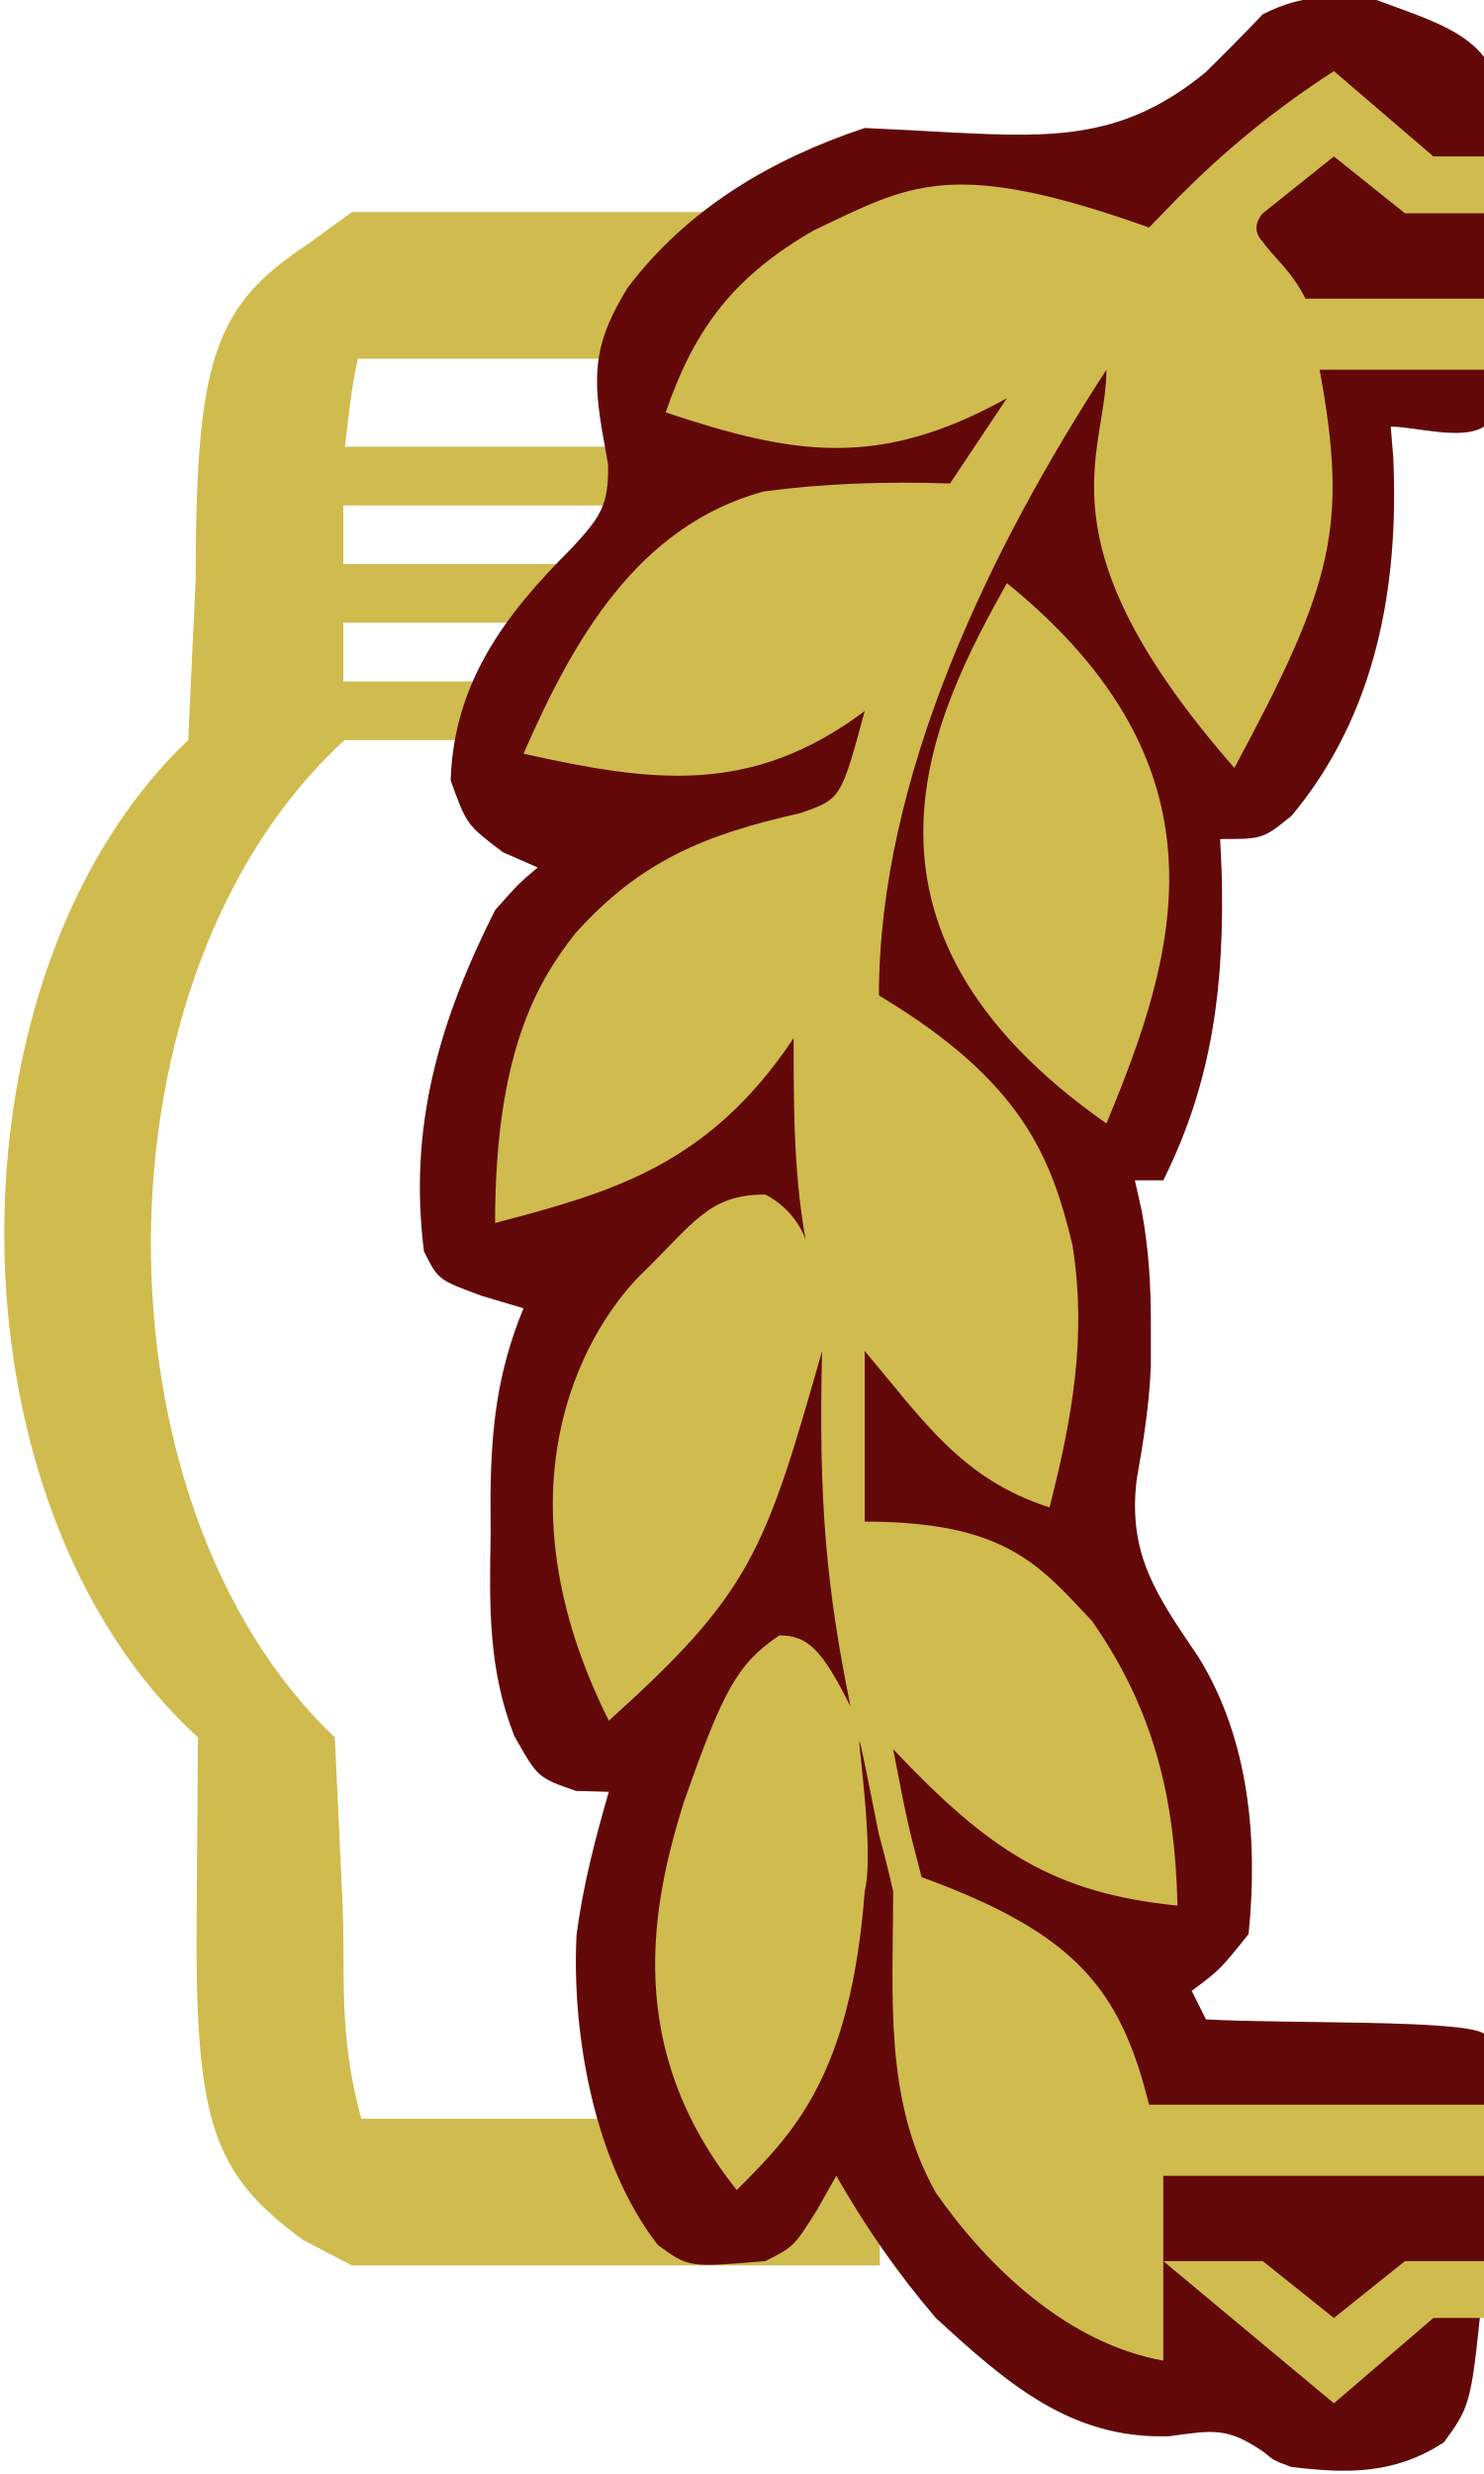
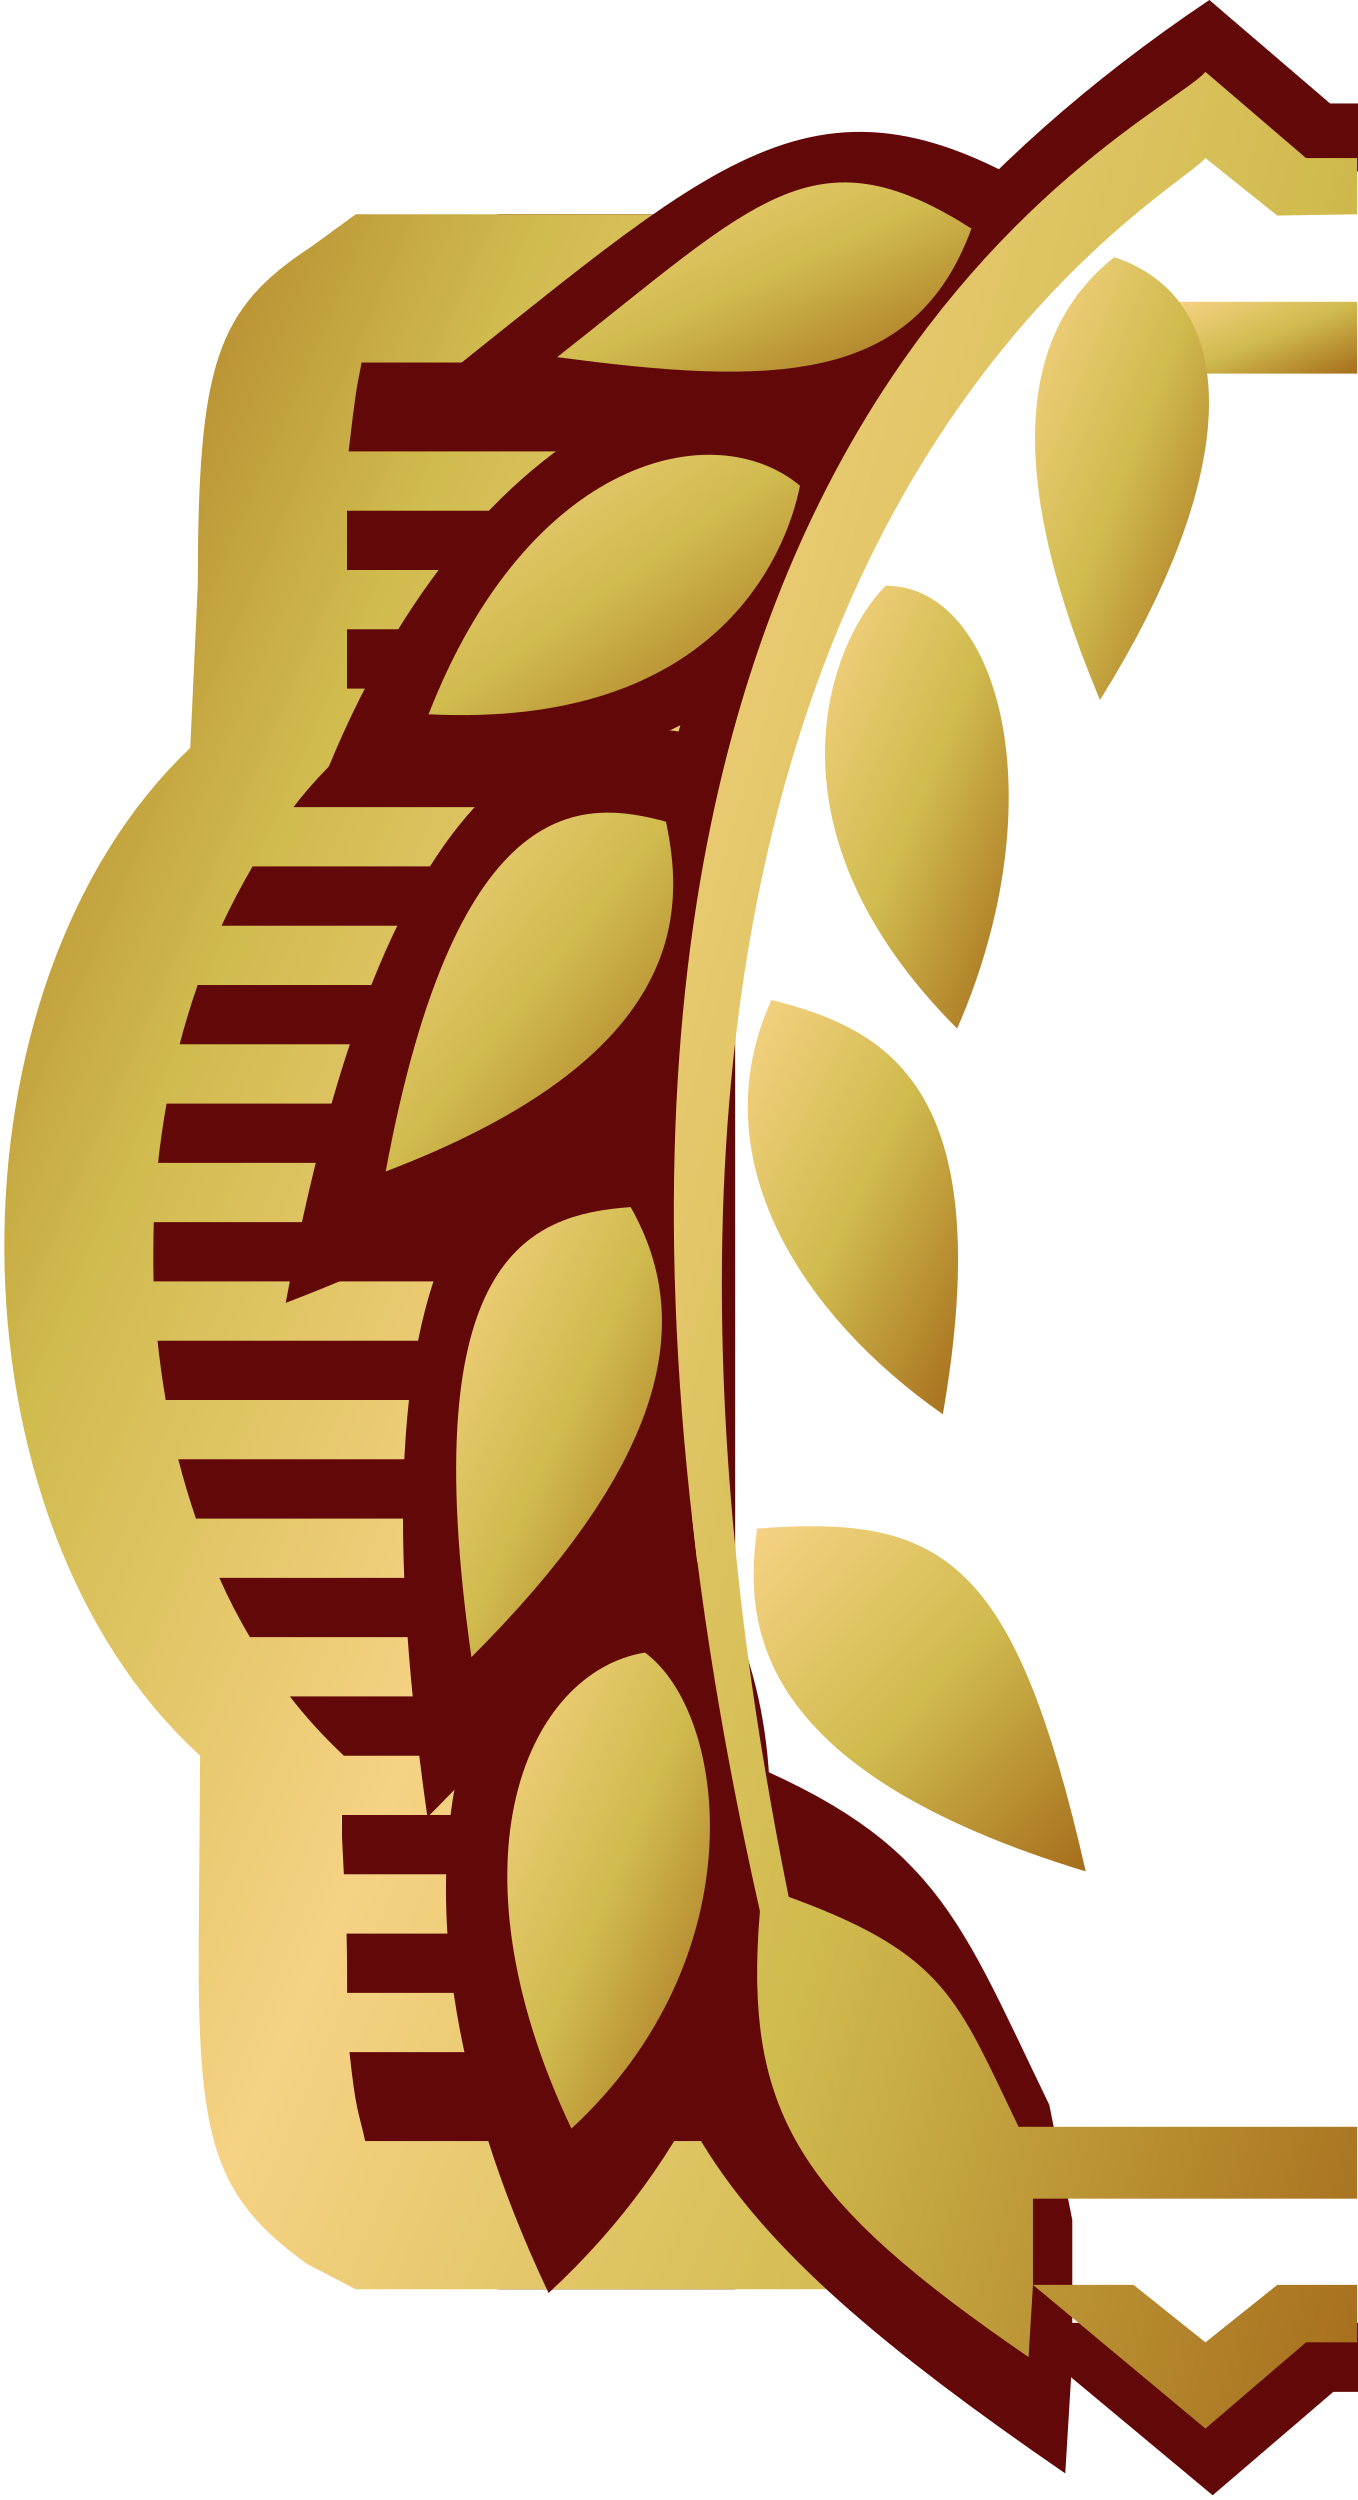
- <svg xmlns="http://www.w3.org/2000/svg" viewBox="0 0 105 175" preserveAspectRatio="xMinYMid meet">
-   <g>
-     <path fill="rgb(208,187,78)" transform="translate(0,15) scale(4.15,4.15)" d="M 6 0 L 5.244 0.551 C 3.645 1.6 3.339 2.517 3.336 6.261 L 3.209 9 C -1 13 -1 22 3.375 26 L 3.353 29 C 3.323 32.54 3.607 33.421 5.167 34.566 L 6 35 L 15 35 L 15 32.5 L 6.16 32.5 C 5.75 31 5.9 30 5.836 28.739 L 5.709 26 C 1.5 22 1.5 13 5.875 9 L 15 9 L 15 8 L 5.853 8 L 5.853 7 L 15 7 L 15 6 L 5.853 6 L 5.853 5 L 15 5 L 15 4 L 5.88 4 C 6 3 6 3 6.1 2.5 L 15 2.5 L 15 0 Z" />
+ <svg xmlns="http://www.w3.org/2000/svg" viewBox="0 0 95 175" preserveAspectRatio="xMinYMid meet">
+   <defs>
+     <linearGradient id="missionRow-main-left-leaves" x1="0%" y1="0%" x2="100%" y2="100%">
+       <stop offset="0%" stop-color="rgb(246,210,132)" />
+       <stop offset="50%" stop-color="rgb(208,187,78)" />
+       <stop offset="100%" stop-color="rgb(166,109,28)" />
+     </linearGradient>
+     <linearGradient id="missionRow-main-left-border" x1="0%" y1="0%" x2="100%" y2="100%">
+       <stop offset="0%" stop-color="rgb(166,109,28)" />
+       <stop offset="30%" stop-color="rgb(208,187,78)" />
+       <stop offset="60%" stop-color="rgb(246,210,132)" />
+       <stop offset="100%" stop-color="rgb(208,187,78)" />
+     </linearGradient>
+   </defs>
+   <g transform="translate(0,15) scale(4.15,4.15)">
+     <path fill="rgb(98,8,8)" transform="translate(2.4,0)" d=" M 10 0                 L 6 0                  L 5.244 0.551                  C 3.645 1.6 3.339 2.517 3.336 6.261                  L 3.209 9                  C -1 13 -1 22 3.375 26                  L 3.353 29                  C 3.323 32.54 3.607 33.421 5.167 34.566                  L 6 35                 L 10 35 " />
+     <path fill="url(#missionRow-main-left-border)" d=" M 6 0                      L 5.244 0.551                      C 3.645 1.6 3.339 2.517 3.336 6.261                      L 3.209 9                      C -1 13 -1 22 3.375 26                      L 3.353 29                      C 3.323 32.54 3.607 33.421 5.167 34.566                      L 6 35 L 15 35 L 15 32.5                      L 6.16 32.5                      C 6.05 32 6 32 5.895 31                      L 12 31 L 12 30 L 5.855 30                      C 5.855 29.667 5.855 29.333 5.845 29                      L 12 29 L 12 28 L 5.8 28                      L 5.75 27                      L 12 27 L 12 26 L 5.8 26                      Q 5.27 25.5 4.89 25                      L 12 25 L 12 24 L 4.215 24                      Q 3.92 23.5 3.7 23                      L 12 23 L 12 22 L 3.305 22                      Q 3.135 21.5 3.007 21                      L 12 21 L 12 20 L 2.795 20                      Q 2.71 19.5 2.657 19                      L 12 19 L 12 18 L 2.59 18                      Q 2.58 17.5 2.594 17                      L 12 17 L 12 16 L 2.666 16                      Q 2.72 15.5 2.81 15                      L 12 15 L 12 14 L 3.03 14                      Q 3.16 13.5 3.334 13                      L 12 13 L 12 12 L 3.737 12                      Q 3.97 11.5 4.26 11                      L 12 11 L 12 10 L 4.95 10                      Q 5.33 9.5 5.875 9                      L 12 9 L 12 8 L 5.853 8                      L 5.853 7 L 12 7 L 12 6                      L 5.853 6 L 5.853 5                      L 12 5 L 12 4 L 5.88 4                      C 6 3 6 3 6.1 2.5                      L 12 2.5 L 12 0 Z" />
  </g>
-   <g transform="translate(30,0)">
-     <path fill="rgb(98,8,8)" d="M 67.396 0 C 70.595 1.198 73.432 2.012 75 4.024 C 75 7.041 75 12.848 75 17.352 C 75 19.196 75 19.196 75 21.077 C 75 24.112 75 29.172 75 30.177 C 73.432 31.183 70.112 30.177 68.402 30.177 C 68.461 30.897 68.519 31.617 68.579 32.358 C 68.992 41.474 67.385 50.524 61.377 57.715 C 59.349 59.349 59.349 59.349 56.331 59.349 C 56.384 60.481 56.384 60.481 56.438 61.636 C 56.645 69.49 55.856 76.395 52.308 83.491 C 51.644 83.491 50.98 83.491 50.296 83.491 C 50.459 84.213 50.623 84.936 50.791 85.68 C 51.287 88.44 51.436 90.939 51.428 93.739 C 51.428 94.706 51.428 95.674 51.428 96.67 C 51.309 99.424 50.9 101.969 50.422 104.678 C 49.786 110.037 51.891 112.909 54.819 117.248 C 58.391 123.047 59.021 130.136 58.343 136.805 C 56.331 139.32 56.331 139.32 54.319 140.828 C 54.651 141.492 54.983 142.156 55.325 142.84 C 61.301 143.172 73.432 142.84 75 143.846 C 75 144.852 75 152.729 75 157.175 C 75 158.436 75 159.698 75 160.998 C 74.108 170.069 74.108 170.069 72.172 172.753 C 68.726 175 65.437 175 61.361 174.5 C 60 174 60.103 174.003 59.455 173.474 C 56.835 171.665 55.84 171.903 52.748 172.326 C 45.74 172.575 41.187 168.517 36.213 163.964 C 33.494 160.775 31.251 157.544 29.172 153.905 C 28.487 155.119 28.487 155.119 27.788 156.357 C 26.154 158.935 26.154 158.935 24.142 159.941 C 18.738 160.401 18.738 160.401 16.543 158.801 C 12.093 153.053 10.445 144.049 10.79 136.883 C 11.249 133.397 12.095 130.121 13.077 126.746 C 12.309 126.725 11.542 126.704 10.751 126.683 C 8.047 125.74 8.047 125.74 6.389 122.793 C 4.539 118.106 4.623 113.553 4.715 108.576 C 4.712 107.699 4.709 106.822 4.705 105.918 C 4.746 101.07 5.167 97.093 7.041 92.544 C 6.066 92.254 5.091 91.963 4.087 91.664 C 1.006 90.532 1.006 90.532 0 88.521 C -1.121 79.728 1.076 72.219 5.03 64.379 C 6.707 62.493 6.707 62.493 8.047 61.361 C 6.834 60.832 6.834 60.832 5.595 60.292 C 3.018 58.343 3.018 58.343 1.886 55.2 C 2.108 48.325 5.674 43.531 10.436 38.791 C 12.416 36.637 13.091 35.817 13.022 32.853 C 12.874 32.012 12.726 31.17 12.574 30.303 C 11.883 26.132 12.178 24.001 14.397 20.37 C 18.641 14.752 24.562 11.26 31.183 9.053 C 33.249 9.151 35.314 9.252 37.378 9.374 C 44.54 9.728 49.531 9.874 55.325 5.093 C 56.688 3.751 58.035 2.394 59.349 1.006 C 62.232 -0.436 64.191 -0.308 67.396 0 Z" />
-     <g fill="rgb(208,187,78)">
-       <path d="M 64.379 5.03 L 71.42 11.065 L 75 11.065 L 75 15.089 L 69.408 15.089 L 64.379 11.065 L 59.349 15.089 C 59.349 15.089 58.343 16.095 59.349 17.101 C 60.013 18.096 61.361 19.112 62.367 21.124 L 75 21.124 L 75 26.154 L 63.373 26.154 C 65.385 37.219 64.379 41.243 57.337 54.319 C 43.254 38.225 48.284 32.189 48.284 26.154 C 40.084 38.773 32.189 54.913 32.189 70.414 C 42.248 76.45 44.359 81.721 45.887 88.092 C 46.914 94.601 45.857 100.34 44.26 106.627 C 38.046 104.647 35.304 100.451 31.183 95.562 L 31.183 107.633 C 41.243 107.633 43.592 110.791 47.278 114.675 C 51.666 120.984 53.136 127.188 53.314 134.793 C 44.608 133.922 40.011 130.958 33.195 123.728 C 34.191 128.875 34.191 128.875 35.207 132.781 C 46.272 136.805 49.29 140.828 51.302 148.876 L 75 148.876 L 75 153.905 L 52.308 153.905 C 52.308 155.897 52.308 157.889 52.308 159.941 L 59.349 159.941 L 64.379 163.964 L 69.408 159.941 L 75 159.941 L 75 163.964 L 71.42 163.964 L 64.379 170 L 52.308 159.941 C 52.308 163.964 52.308 162.959 52.308 166.982 C 45.648 165.789 39.993 160.522 36.213 155.1 C 32.508 148.53 33.195 141.102 33.195 133.787 C 32.888 132.439 32.559 131.096 32.189 129.763 C 29.172 114.675 32.189 129.763 31.183 133.787 C 30.177 146.864 26.154 150.888 22.13 154.911 C 14.083 144.852 16.095 134.793 18.385 127.469 C 21.124 119.704 22.13 117.692 25.148 115.68 C 27.16 115.68 28.166 116.686 30.177 120.71 C 28.452 112.197 27.909 106.152 28.166 95.562 C 24.123 109.795 23.136 112.663 13.077 121.716 C 5.03 105.621 11.065 94.556 15.222 90.281 C 19.112 86.509 20.118 84.497 24.142 84.497 C 26.154 85.503 27.16 87.515 27.16 88.521 C 26.154 83.541 26.154 78.562 26.154 73.432 C 20.118 82.485 13.182 84.359 5.03 86.509 C 5.03 74.438 8.047 69.408 10.688 66.045 C 15.319 60.874 19.902 59.031 26.617 57.518 C 29.501 56.522 29.501 56.522 31.183 50.296 C 23.136 56.331 16.095 55.325 7.041 53.314 C 10.56 45.261 15.089 37.219 24.016 34.767 C 28.166 34.201 32.746 34.042 37.219 34.201 L 41.243 28.166 C 32.189 33.195 26.154 32.189 17.101 29.172 C 19.183 23.099 22.038 19.484 27.6 16.283 C 34.337 13.104 37.219 11.065 51.302 16.095 C 51.986 15.389 52.671 14.684 53.377 13.957 C 56.54 10.784 59.941 7.907 64.379 5.03 Z " />
-       <path d="M 41.243 41.243 C 57.337 54.319 53.314 67.396 48.284 79.468 C 28.166 65.385 36.213 50.296 41.243 41.243 Z" />
+   <g transform="translate(20,0)">
+     <g transform-origin="center" fill="rgb(98,8,8)">
+       <path transform="scale(1.2,1.2) translate(16.5,0)" d="M 48 6.035 L 44.42 6.035 L 37.379 0 Q 16.5 14 8.15 35 L 13.43 35 Q 22 17 37.379 6.035 L 42.408 10.059 L 48 9.97 Z M 37.379 0 Q 16.5 14 8.15 35 L 13.43 35 Q 22 17 37.379 6.035 M 8.15 35 " />
+       <path transform="scale(1.1,1.1) translate(16,7) rotate(-4)" d="M 37.379 0.03 C 34 4 -17 26 6.195 128.787 L 8.207 127.781 C -11 33 35 9 37.379 6.065 Z " />
+       <path transform="scale(1.6,1.6) translate(15,76)" d="M 0.3 1 C -0.895 15.213 3.105 21.213 19.105 32.213 L 19.412 27.154 L 19.412 27.154 L 19.412 21.118 L 18.407 16.089 C 14.105 7.213 13.377 4.018 2.312 -0.006 Z " />
+       <path transform="scale(1.2,1.2) translate(42,135.5)" d="M 0 0 L 12.071 10.059 L 19.112 4.024 L 22.692 4.024 L 22.692 0 L 17.101 0 L 12.071 4.024 L 7.041 0 L 0 0 Z " />
+       <path transform="scale(1.6,1.6) translate(5,5.5)" d="M 29 3.5 C 18 -3.5 14 1.5 0 12.5 C 15 14.5 25 14.5 29 3.5 " />
+       <path transform="scale(1.6,1.6) translate(1.5,16)" d="M 26 2.5 C 20 -2.5 7 0.5 0 18.5 C 20 19.5 25 7.5 26 2.5 " />
+       <path transform="scale(1.6,1.6) translate(-7,-25)" d="M 26.617 57.518 C 21 56 12 55 7 82 C 28 74 28 64 26.617 57.518 " />
+       <path transform="scale(1.6,1.6) translate(5,48)" d="M 12.342 0 C 5.2 0.503 -2.8 3.503 1.2 31.503 C 14.2 18.503 17.2 8.503 12.342 0" />
+       <path transform="scale(1.6,1.6) translate(6.5,67)" d="M 10.148 -0 C 2 1.319 -4 14.319 5 33.319 C 18 21.319 16 4.319 10.148 0" />
+     </g>
+     <g fill="url(#missionRow-main-left-leaves)">
+       <path d="M 75 11.065 L 71.42 11.065 L 64.379 5.03 C 61 9 10 31 33.195 133.787 C 32 148 36 154 52 165 L 52.308 159.941 L 64.379 170 L 71.42 163.964 L 75 163.964 L 75 159.941 L 69.408 159.941 L 64.379 163.964 L 59.349 159.941 L 52.308 159.941 L 52.308 153.905 L 75 153.905 L 75 148.876 L 51.302 148.876 C 47 140 46.272 136.805 35.207 132.781 C 16 38 62 14 64.379 11.065 L 69.408 15.089 L 75 15 Z " />
+       <path d="M 62.367 21.124 L 75 21.124 L 75 26.154 L 63.373 26.154 " />
+       <path d="M 58 18 C 67 21 67 33 57 49 C 49 30 53 22 58 18 " />
+       <path d="M 48 16 C 37 9 33 14 19 25 C 34 27 44 27 48 16 " />
+       <path d="M 36 34 C 30 29 17 32 10 50 C 30 51 35 39 36 34 " />
+       <path d="M 42 41 C 50 41 54 56 47 72 C 33 58 38 45 42 41 " />
+       <path d="M 26.617 57.518 C 21 56 12 55 7 82 C 28 74 28 64 26.617 57.518 " />
+       <path d="M 34 70 C 42 72 50 76 46 99 C 36 92 29 81 34 70 " />
+       <path d="M 24.142 84.497 C 17 85 9 88 13 116 C 26 103 29 93 24.142 84.497 " />
+       <path d="M 33 107 C 46 106 51 109 56 131 C 33 124 32 114 33 107 " />
+       <path d="M 25.148 115.68 C 17 117 11 130 20 149 C 33 137 31 120 25.148 115.681 " />
    </g>
  </g>
</svg>
